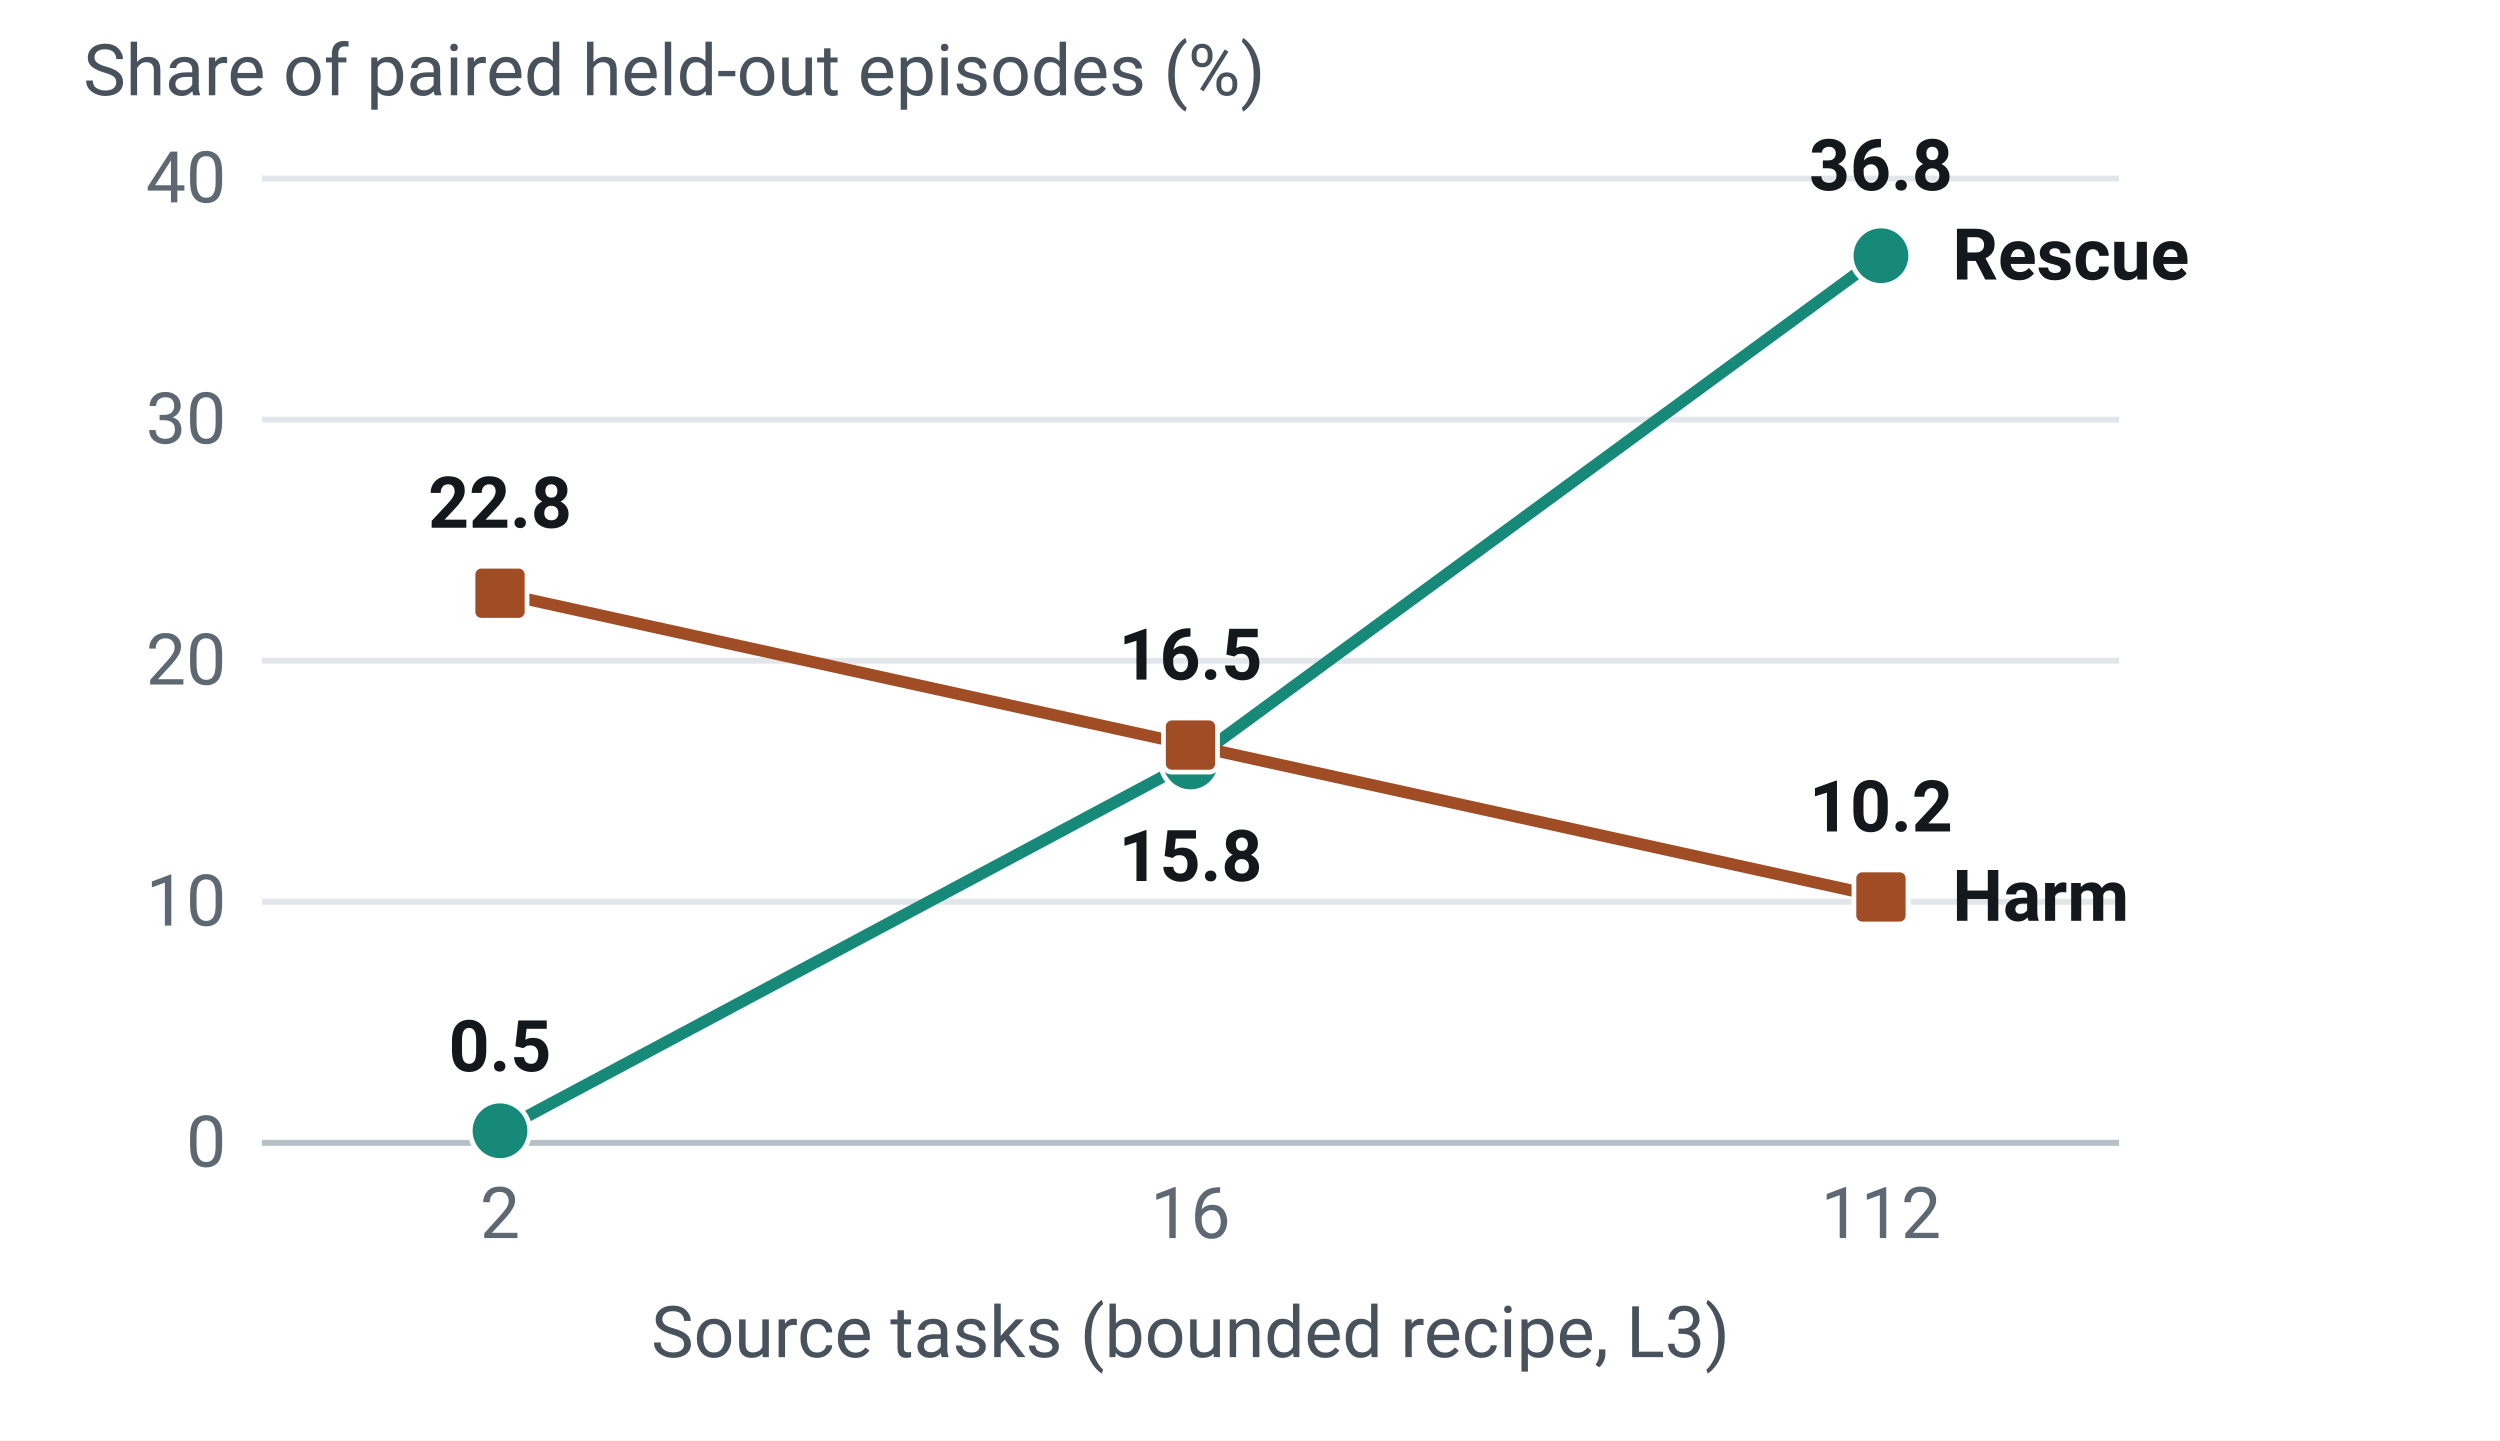
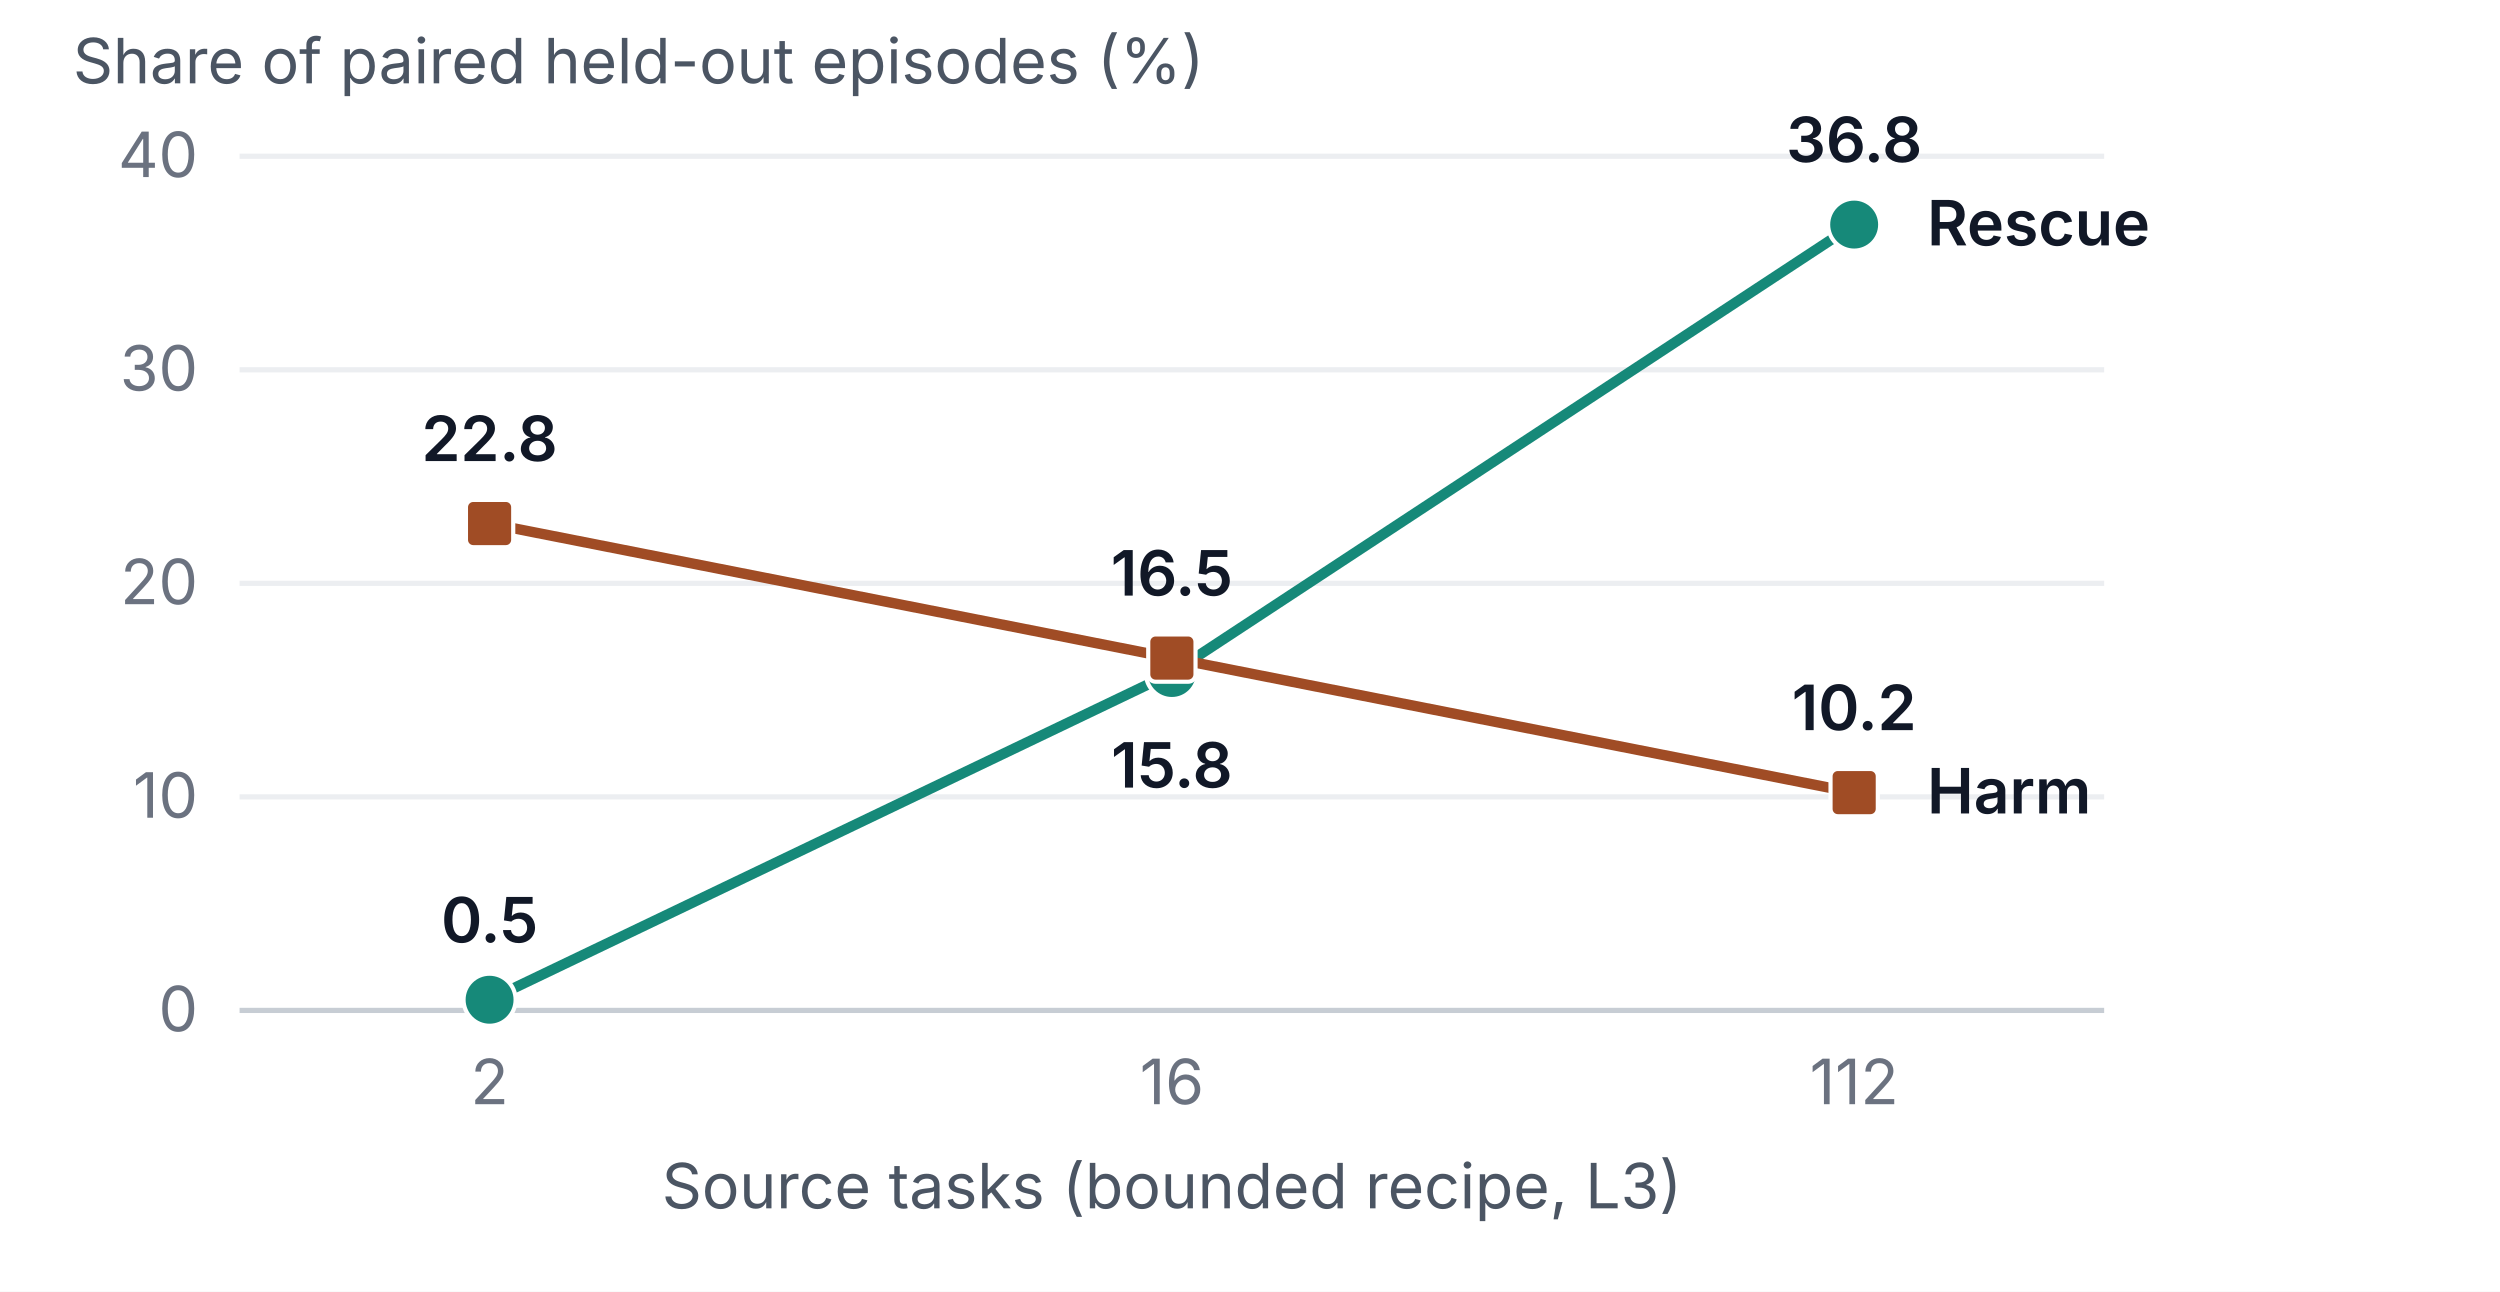
- <svg xmlns="http://www.w3.org/2000/svg" viewBox="0 0 420 242" width="420" height="242" class="chart" role="img" aria-label="Rescue and harm shares on 18 held-out tasks for bounded editors trained on increasing numbers of source tasks." data-chart="f1_breadth">
-   <style>text{font-family:system-ui,-apple-system,'Segoe UI',Roboto,sans-serif;font-size:12px;fill:#5d6872}.tl{fill:#47525c}.dl{fill:#14181c;font-weight:600}.dl2{fill:#47525c;font-size:11.5px}.ink{fill:#14181c}.in{font-size:11.5px;font-weight:600}.on-rescue,.on-harm,.on-kept{fill:#fff}.on-fail{fill:#14181c}.grid{stroke:#e2e6ea;stroke-width:1}.grid.zero,.axis{stroke:#b7bfc7;stroke-width:1}.ref{stroke:#8c939a;stroke-width:1;stroke-dasharray:3 3}.band{fill:#8c939a;fill-opacity:.26}.region{fill:#8c939a;fill-opacity:.1}.hit{fill:transparent}.ln{fill:none;stroke-width:2;stroke-linejoin:round;stroke-linecap:round}.ln.thin{stroke-width:1.25}.ln.s-L3{stroke-dasharray:6 3}.tick{stroke-width:2}.whisk{stroke-width:1.5;stroke-opacity:.55}.err{stroke:#14181c;stroke-width:1.3}.err-bg{stroke:#fff;stroke-width:3.6;stroke-linecap:round}.pt{stroke:#fff;stroke-width:1.6;paint-order:stroke}.c-rescue{fill:#168979}.c-harm{fill:#A04C25}.c-kept{fill:#3C444C}.c-fail{fill:#8C939A}.s-rescue{stroke:#168979}.s-harm{stroke:#A04C25}.c-L1{fill:#15466E}.s-L1{stroke:#15466E}.t-L1{fill:#15466E;fill-opacity:.38}.o-L1{fill:#fff;stroke:#15466E;stroke-width:2}.c-L2{fill:#3087AF}.s-L2{stroke:#3087AF}.t-L2{fill:#3087AF;fill-opacity:.38}.o-L2{fill:#fff;stroke:#3087AF;stroke-width:2}.c-L3{fill:#69758D}.s-L3{stroke:#69758D}.t-L3{fill:#69758D;fill-opacity:.38}.o-L3{fill:#fff;stroke:#69758D;stroke-width:2}.b-L1{fill:#15466E}.b-L2{fill:#3087AF}.b-L3{fill:url(#hatch-L3) #69758D}.hatch-bg{fill:#69758D;fill-opacity:.3}.hatch-fg{fill:#69758D}.c-ink{fill:#14181c}.c-ink3{fill:#6b7782}.s-ink{stroke:#14181c}.o-ink{fill:#fff;stroke:#14181c;stroke-width:2}</style>
+ <svg xmlns="http://www.w3.org/2000/svg" viewBox="0 0 480 248" width="480" height="248" class="chart" role="img" aria-label="Rescue and harm shares on 18 held-out tasks for bounded editors trained on increasing numbers of source tasks." data-chart="f1_breadth">
+   <style>text{font-family:'Inter Variable',Inter,system-ui,-apple-system,sans-serif;font-size:12px;fill:#6b7280}.tl{fill:#4b5563}.dl{fill:#111827;font-weight:600}.dl2{fill:#4b5563;font-size:11.5px}.ink{fill:#111827}.in{font-size:11.5px;font-weight:600}.on-rescue,.on-harm,.on-kept{fill:#fff}.on-fail{fill:#111827}.grid{stroke:#eceef1;stroke-width:1}.grid.zero,.axis{stroke:#c7cdd4;stroke-width:1}.ref{stroke:#8c939a;stroke-width:1;stroke-dasharray:3 3}.band{fill:#8c939a;fill-opacity:.22}.region{fill:#8c939a;fill-opacity:.09}.hit{fill:transparent}.ln{fill:none;stroke-width:2;stroke-linejoin:round;stroke-linecap:round}.ln.thin{stroke-width:1.25}.ln.dot{stroke-dasharray:2 3}.ln.s-L3{stroke-dasharray:6 3}.tick{stroke-width:2}.whisk{stroke-width:1.5;stroke-opacity:.55}.err{stroke:#111827;stroke-width:1.3}.err-bg{stroke:#fff;stroke-width:3.6;stroke-linecap:round}.pt{stroke:#fff;stroke-width:1.6;paint-order:stroke}.c-rescue{fill:#168979}.c-harm{fill:#A04C25}.c-kept{fill:#3C444C}.c-fail{fill:#8C939A}.s-rescue{stroke:#168979}.s-harm{stroke:#A04C25}.c-L1{fill:#15466E}.s-L1{stroke:#15466E}.t-L1{fill:#15466E;fill-opacity:.38}.o-L1{fill:#fff;stroke:#15466E;stroke-width:2}.c-L2{fill:#3087AF}.s-L2{stroke:#3087AF}.t-L2{fill:#3087AF;fill-opacity:.38}.o-L2{fill:#fff;stroke:#3087AF;stroke-width:2}.c-L3{fill:#69758D}.s-L3{stroke:#69758D}.t-L3{fill:#69758D;fill-opacity:.38}.o-L3{fill:#fff;stroke:#69758D;stroke-width:2}.b-L1{fill:#15466E}.b-L2{fill:#3087AF}.b-L3{fill:url(#hatch-L3) #69758D}.hatch-bg{fill:#69758D;fill-opacity:.3}.hatch-fg{fill:#69758D}.c-ink{fill:#111827}.c-ink3{fill:#6b7280}.s-ink{stroke:#111827}.t-ink{fill:#111827;fill-opacity:.28}.o-ink{fill:#fff;stroke:#111827;stroke-width:2}</style>
  <defs>
    <pattern id="hatch-L3" patternUnits="userSpaceOnUse" width="5" height="5" patternTransform="rotate(45)">
      <rect width="5" height="5" class="hatch-bg" />
      <rect width="2.4" height="5" class="hatch-fg" />
    </pattern>
  </defs>
-   <rect width="420" height="242" fill="#fff" />
+   <rect width="480" height="248" fill="#fff" />
  <text x="14" y="16" class="tl">Share of paired held-out episodes (%)</text>
-   <line x1="44" y1="192" x2="356" y2="192" class="grid zero" />
-   <text x="38" y="196" class="t" text-anchor="end">0</text>
-   <line x1="44" y1="151.5" x2="356" y2="151.5" class="grid" />
-   <text x="38" y="155.5" class="t" text-anchor="end">10</text>
-   <line x1="44" y1="111" x2="356" y2="111" class="grid" />
-   <text x="38" y="115" class="t" text-anchor="end">20</text>
-   <line x1="44" y1="70.5" x2="356" y2="70.5" class="grid" />
-   <text x="38" y="74.5" class="t" text-anchor="end">30</text>
-   <line x1="44" y1="30" x2="356" y2="30" class="grid" />
+   <line x1="46" y1="194" x2="404" y2="194" class="grid zero" />
+   <text x="38" y="198" class="t" text-anchor="end">0</text>
+   <line x1="46" y1="153" x2="404" y2="153" class="grid" />
+   <text x="38" y="157" class="t" text-anchor="end">10</text>
+   <line x1="46" y1="112" x2="404" y2="112" class="grid" />
+   <text x="38" y="116" class="t" text-anchor="end">20</text>
+   <line x1="46" y1="71" x2="404" y2="71" class="grid" />
+   <text x="38" y="75" class="t" text-anchor="end">30</text>
+   <line x1="46" y1="30" x2="404" y2="30" class="grid" />
  <text x="38" y="34" class="t" text-anchor="end">40</text>
-   <text x="84" y="208" class="t" text-anchor="middle">2</text>
-   <text x="200" y="208" class="t" text-anchor="middle">16</text>
-   <text x="316" y="208" class="t" text-anchor="middle">112</text>
-   <text x="200" y="228" class="tl" text-anchor="middle">Source tasks (bounded recipe, L3)</text>
-   <polyline points="84,189.97 200,128.01 316,42.96" class="ln s-rescue" />
+   <text x="94" y="212" class="t" text-anchor="middle">2</text>
+   <text x="225" y="212" class="t" text-anchor="middle">16</text>
+   <text x="356" y="212" class="t" text-anchor="middle">112</text>
+   <text x="225" y="232" class="tl" text-anchor="middle">Source tasks (bounded recipe, L3)</text>
+   <polyline points="94,191.95 225,129.22 356,43.12" class="ln s-rescue" />
  <g class="mark" data-tip="0.5%|Rescue · 2 source tasks|base SR 23.33%, held-out SR 1.00%">
-     <circle cx="84" cy="189.97" r="4.6" class="pt c-rescue" />
-     <text x="84" y="179.97" class="dl" text-anchor="middle">0.5</text>
-     <circle cx="84" cy="189.97" r="11" class="hit" />
+     <circle cx="94" cy="191.95" r="4.6" class="pt c-rescue" />
+     <text x="94" y="180.95" class="dl" text-anchor="middle">0.5</text>
+     <circle cx="94" cy="191.95" r="12" class="hit" />
  </g>
  <g class="mark" data-tip="15.8%|Rescue · 16 source tasks|base SR 23.83%, held-out SR 23.11%">
-     <circle cx="200" cy="128.01" r="4.6" class="pt c-rescue" />
-     <text x="200" y="148.01" class="dl" text-anchor="middle">15.8</text>
-     <circle cx="200" cy="128.01" r="11" class="hit" />
+     <circle cx="225" cy="129.22" r="4.6" class="pt c-rescue" />
+     <text x="225" y="151.22" class="dl" text-anchor="middle">15.8</text>
+     <circle cx="225" cy="129.22" r="12" class="hit" />
  </g>
  <g class="mark" data-tip="36.8%|Rescue · 112 source tasks|base SR 23.33%, held-out SR 50.00%">
-     <circle cx="316" cy="42.96" r="4.6" class="pt c-rescue" />
-     <text x="316" y="31.96" class="dl" text-anchor="middle">36.8</text>
-     <circle cx="316" cy="42.96" r="11" class="hit" />
+     <circle cx="356" cy="43.12" r="4.6" class="pt c-rescue" />
+     <text x="356" y="31.12" class="dl" text-anchor="middle">36.8</text>
+     <circle cx="356" cy="43.12" r="12" class="hit" />
  </g>
-   <text x="328" y="46.96" class="dl">Rescue</text>
-   <polyline points="84,99.66 200,125.17 316,150.69" class="ln s-harm" />
+   <text x="370" y="47.12" class="dl">Rescue</text>
+   <polyline points="94,100.52 225,126.35 356,152.18" class="ln s-harm" />
  <g class="mark" data-tip="22.8%|Harm · 2 source tasks|base SR 23.33%, held-out SR 1.00%">
-     <rect x="79.86" y="95.52" width="8.28" height="8.28" rx="1" class="pt c-harm" />
-     <text x="84" y="88.66" class="dl" text-anchor="middle">22.8</text>
-     <circle cx="84" cy="99.66" r="11" class="hit" />
+     <rect x="89.86" y="96.38" width="8.28" height="8.28" rx="1" class="pt c-harm" />
+     <text x="94" y="88.52" class="dl" text-anchor="middle">22.8</text>
+     <circle cx="94" cy="100.52" r="12" class="hit" />
  </g>
  <g class="mark" data-tip="16.5%|Harm · 16 source tasks|base SR 23.83%, held-out SR 23.11%">
-     <rect x="195.86" y="121.03" width="8.28" height="8.28" rx="1" class="pt c-harm" />
-     <text x="200" y="114.17" class="dl" text-anchor="middle">16.5</text>
-     <circle cx="200" cy="125.17" r="11" class="hit" />
+     <rect x="220.86" y="122.21" width="8.28" height="8.28" rx="1" class="pt c-harm" />
+     <text x="225" y="114.35" class="dl" text-anchor="middle">16.5</text>
+     <circle cx="225" cy="126.35" r="12" class="hit" />
  </g>
  <g class="mark" data-tip="10.2%|Harm · 112 source tasks|base SR 23.33%, held-out SR 50.00%">
-     <rect x="311.86" y="146.55" width="8.28" height="8.28" rx="1" class="pt c-harm" />
-     <text x="316" y="139.69" class="dl" text-anchor="middle">10.2</text>
-     <circle cx="316" cy="150.69" r="11" class="hit" />
+     <rect x="351.86" y="148.04" width="8.28" height="8.28" rx="1" class="pt c-harm" />
+     <text x="356" y="140.18" class="dl" text-anchor="middle">10.2</text>
+     <circle cx="356" cy="152.18" r="12" class="hit" />
  </g>
-   <text x="328" y="154.69" class="dl">Harm</text>
+   <text x="370" y="156.18" class="dl">Harm</text>
</svg>
